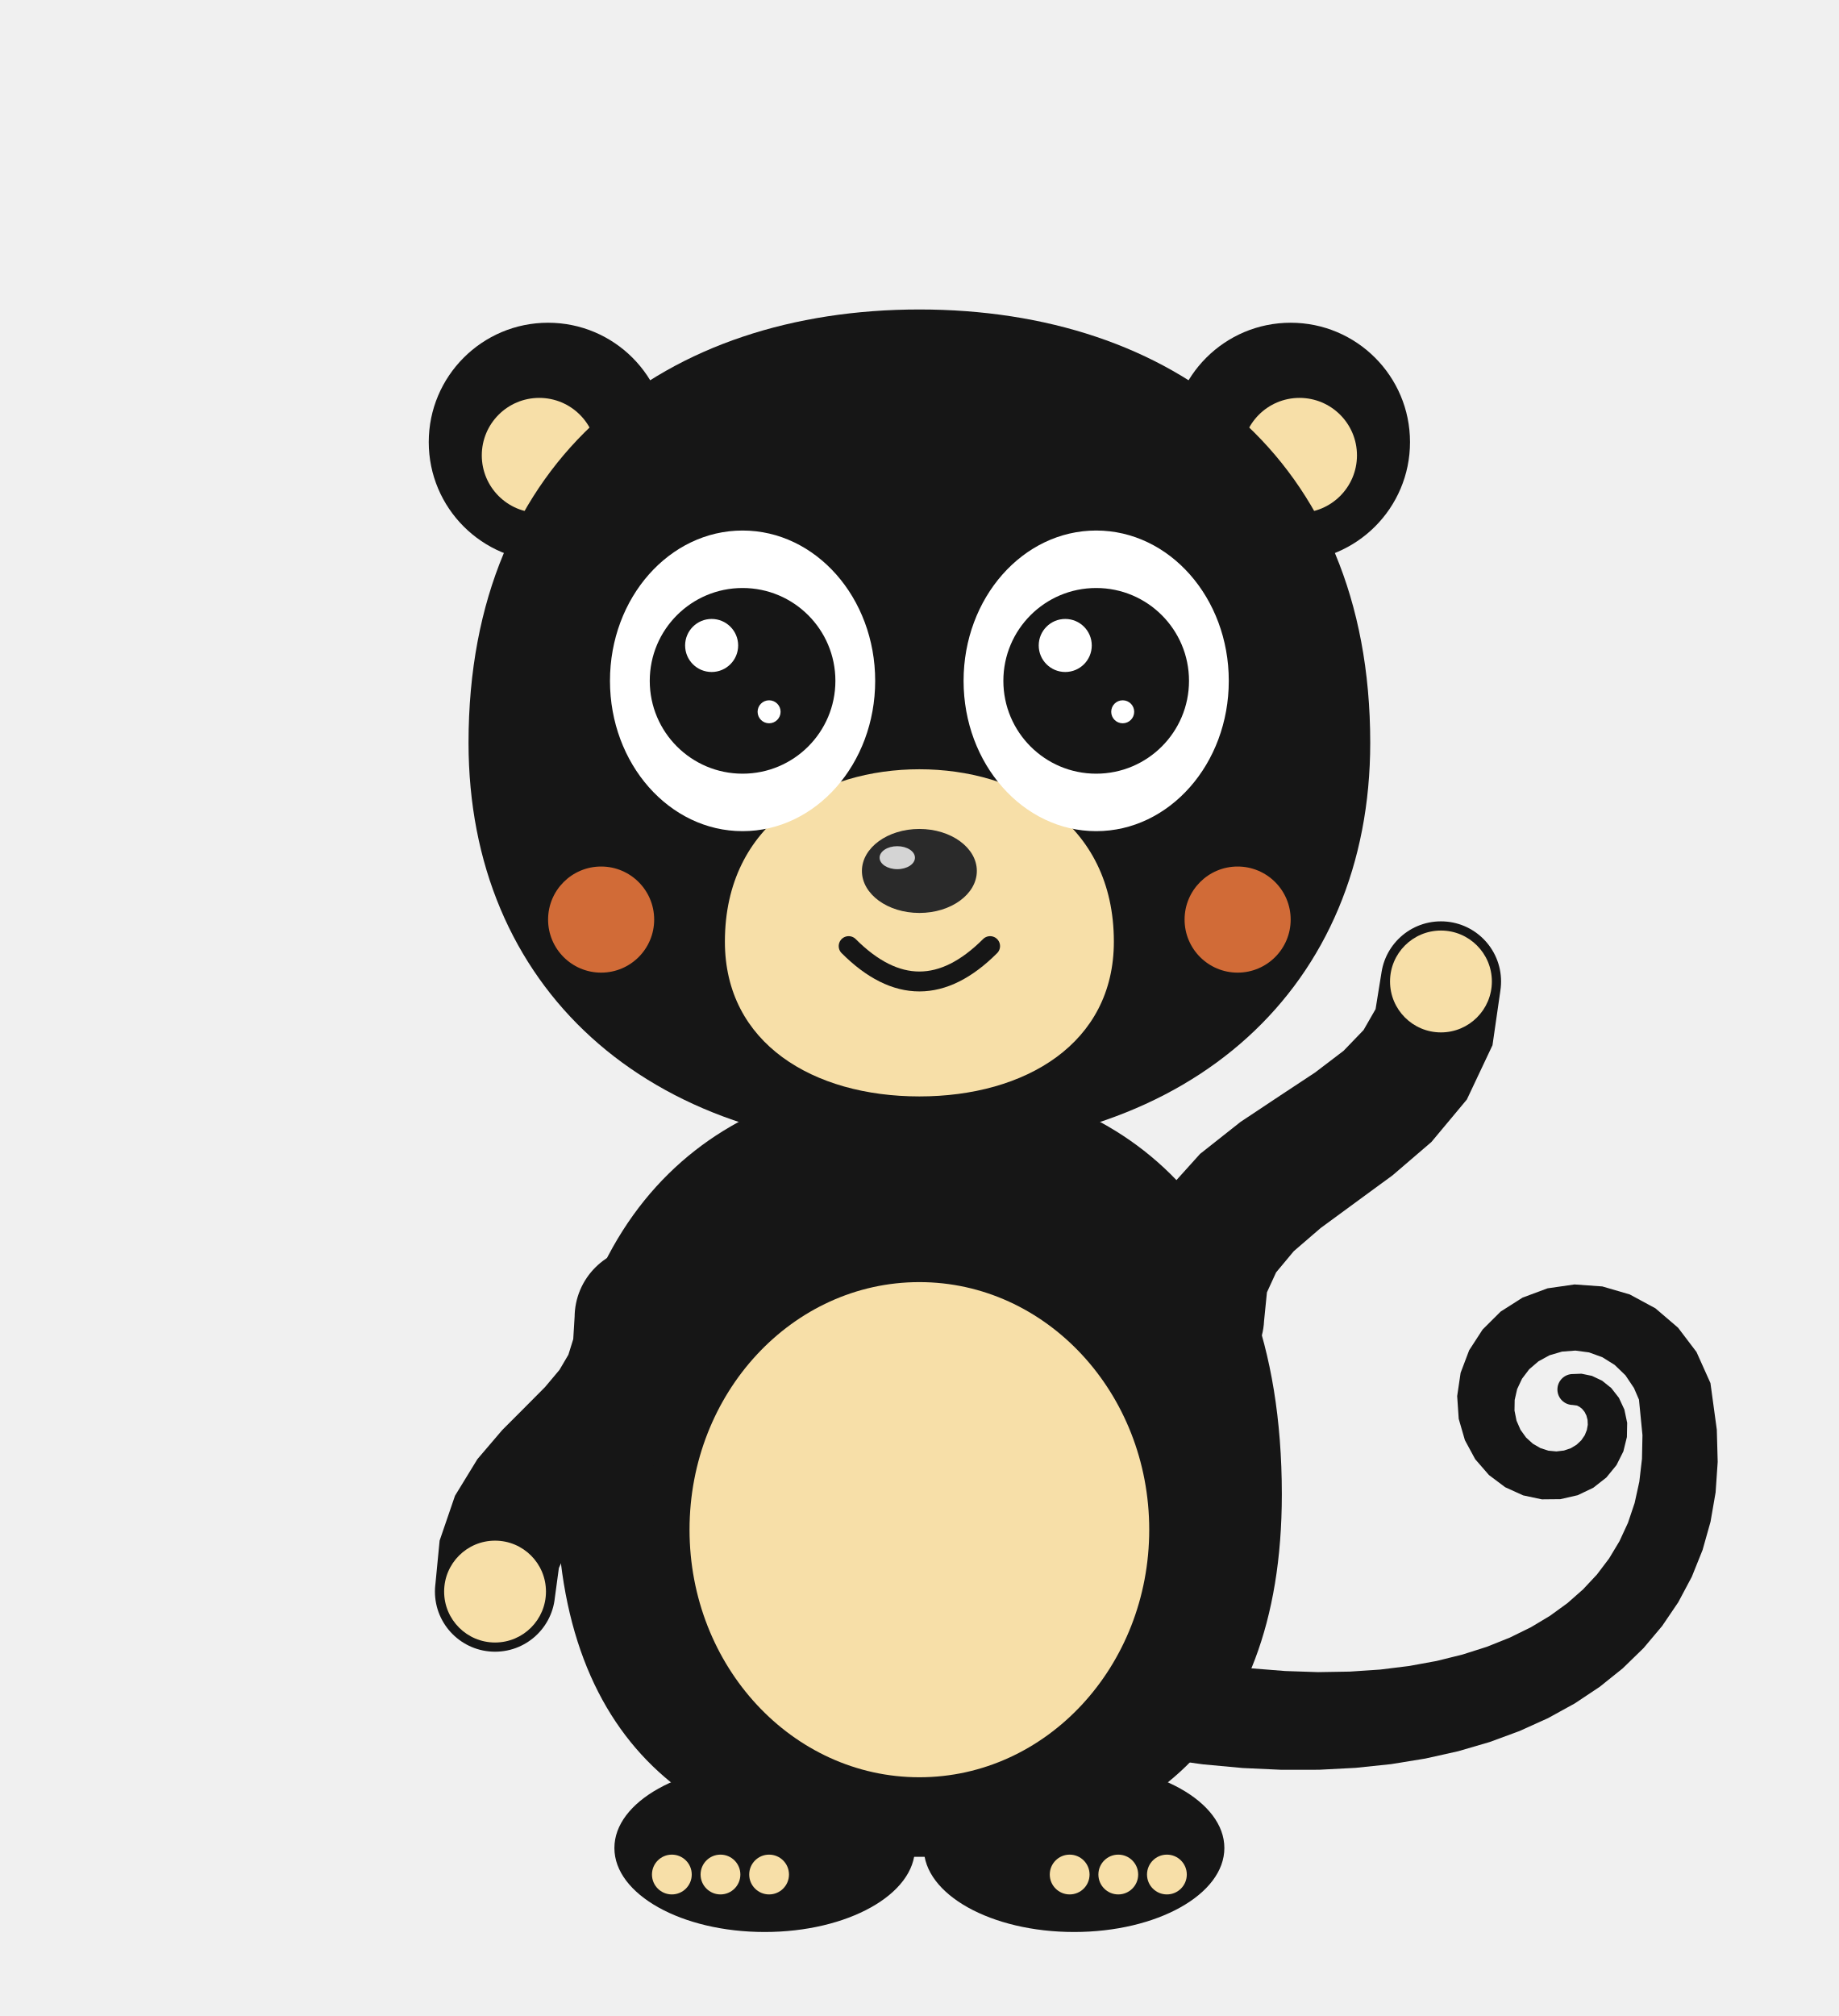
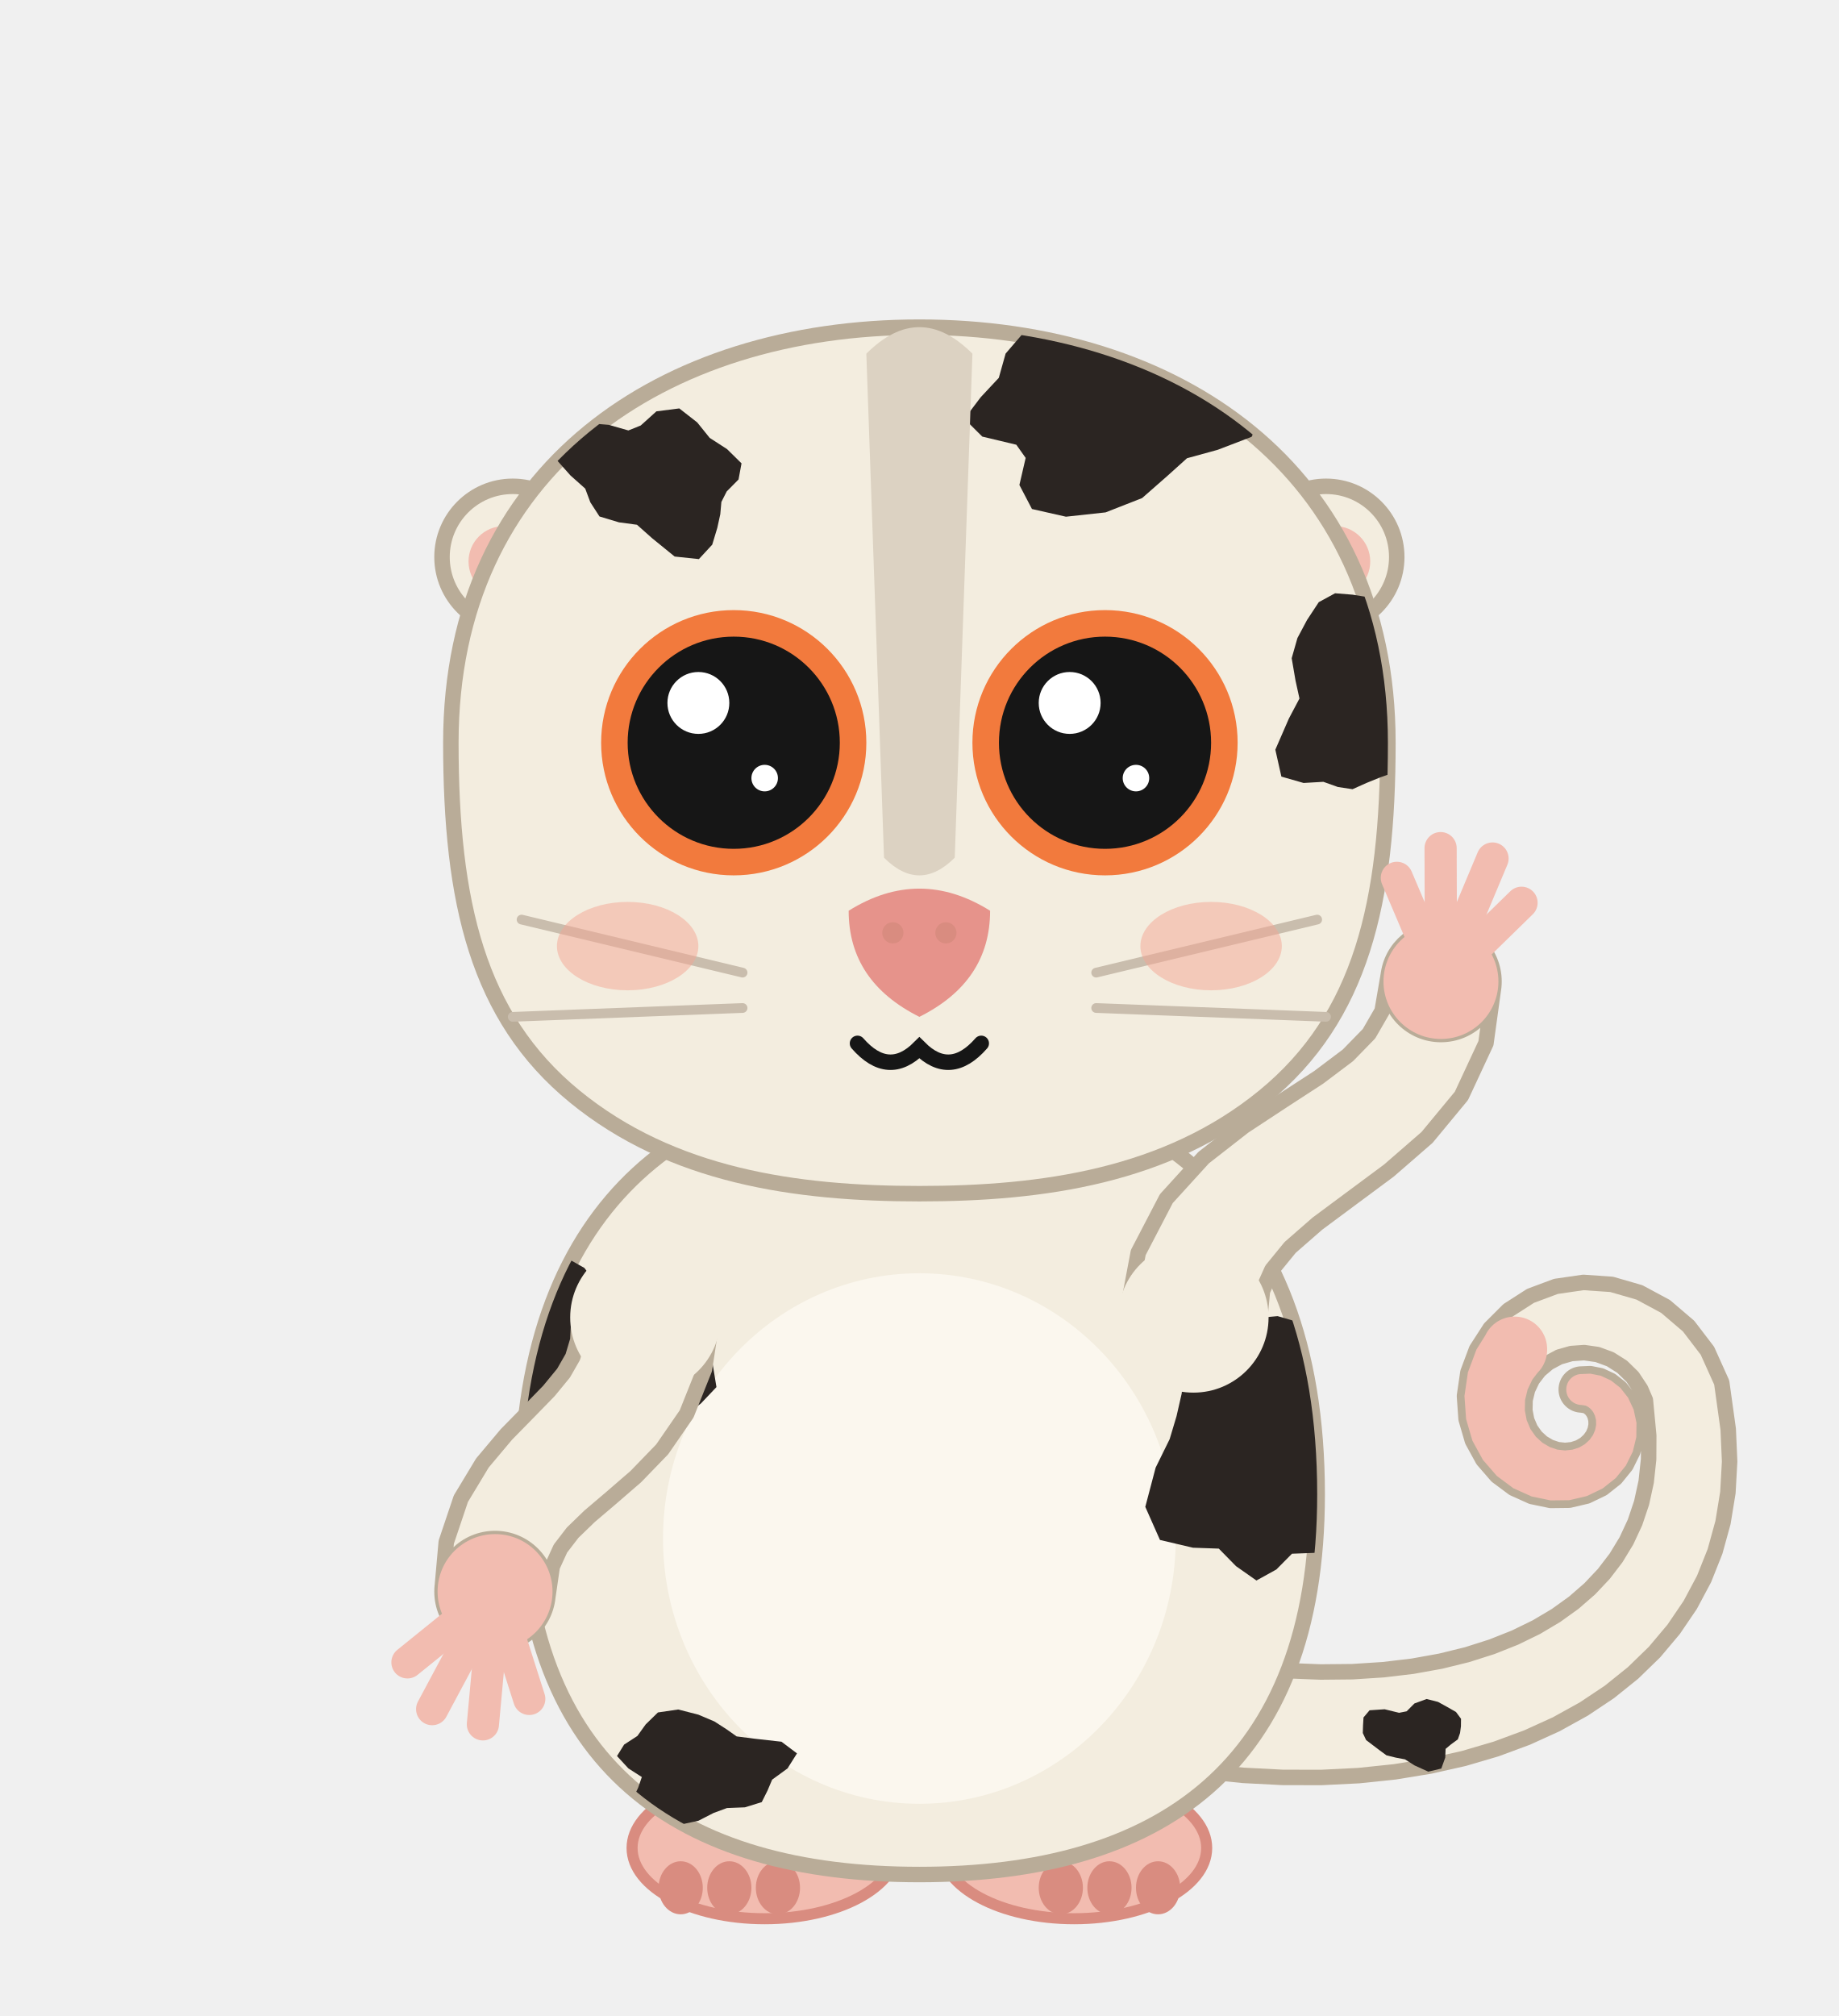
<svg xmlns="http://www.w3.org/2000/svg" viewBox="-8 -8 416 456" width="416" height="456">
-   <path d="M226.77 383.56L236.19 386.04L245.69 388.15L255.03 389.83L264.19 391.08L273.15 391.91L281.91 392.31L290.43 392.3L298.71 391.87L306.72 391.03L314.46 389.77L321.9 388.11L329.02 386.03L335.81 383.53L342.24 380.62L348.29 377.29L353.92 373.54L359.12 369.37L363.84 364.78L368.04 359.79L371.69 354.41L374.75 348.66L377.19 342.59L378.99 336.2L380.14 329.55L380.61 322.66L380.41 315.38L378.97 304.84L375.81 297.8L371.64 292.31L366.52 287.93L360.71 284.79L354.51 282.98L348.21 282.53L342.11 283.41L336.46 285.51L331.5 288.67L327.43 292.72L324.38 297.42L322.45 302.52L321.67 307.78L322.02 312.93L323.42 317.76L325.75 322.06L328.86 325.64L332.54 328.4L336.6 330.24L340.83 331.14L345.01 331.1L348.94 330.2L352.46 328.52L355.42 326.2L357.71 323.4L359.27 320.29L360.07 317.04L360.13 313.84L359.5 310.83L358.26 308.17L356.54 305.97L354.46 304.3L352.16 303.21L349.8 302.72L347.93 302.79L347.78 309.79L348.76 309.92L349.36 310.22L349.95 310.69L350.49 311.35L350.91 312.18L351.17 313.17L351.22 314.27L351.01 315.45L350.53 316.64L349.75 317.78L348.69 318.78L347.37 319.58L345.82 320.1L344.11 320.3L342.31 320.13L340.51 319.55L338.79 318.55L337.26 317.16L336 315.41L335.1 313.35L334.64 311.07L334.68 308.65L335.24 306.2L336.34 303.86L337.96 301.72L340.06 299.92L342.56 298.55L345.39 297.72L348.41 297.49L351.5 297.9L354.51 298.99L357.3 300.73L359.74 303.08L361.67 305.96L362.8 308.58L363.59 316.62L363.48 321.98L362.88 327.14L361.82 331.96L360.31 336.45L358.38 340.62L356.04 344.51L353.3 348.13L350.16 351.49L346.62 354.61L342.68 357.47L338.33 360.08L333.58 362.41L328.44 364.47L322.92 366.23L317.04 367.69L310.81 368.83L304.25 369.64L297.38 370.1L290.21 370.22L282.77 369.97L275.07 369.36L267.14 368.37L258.99 367L250.65 365.23L242.13 363.07L233.23 360.44ZM218 372a12 12 0 1 0 24 0a12 12 0 1 0 -24 0ZM344.35 306.29a3.5 3.5 0 1 0 7 0a3.5 3.5 0 1 0 -7 0Z" fill="#161616" fill-rule="nonzero" />
-   <ellipse cx="165" cy="410" rx="34" ry="19" fill="#161616" />
-   <circle cx="144" cy="416" r="4.5" fill="#F7DFA8" />
-   <circle cx="155" cy="416" r="4.5" fill="#F7DFA8" />
-   <circle cx="166" cy="416" r="4.5" fill="#F7DFA8" />
-   <ellipse cx="235" cy="410" rx="34" ry="19" fill="#161616" />
-   <circle cx="234" cy="416" r="4.5" fill="#F7DFA8" />
-   <circle cx="245" cy="416" r="4.5" fill="#F7DFA8" />
-   <circle cx="256" cy="416" r="4.5" fill="#F7DFA8" />
-   <path d="M118 330C118 262 158 236 200 236C242 236 282 262 282 330C282 388 248 412 200 412C152 412 118 388 118 330Z" fill="#161616" />
-   <ellipse cx="200" cy="338" rx="52" ry="56" fill="#F7DFA8" />
-   <path d="M122.1 288.2L121.69 294.9L120.59 298.43L118.57 301.86L115.32 305.73L110.88 310.2L105.6 315.49L100.01 322.04L94.94 330.32L91.46 340.47L90.49 350.47L117.51 353.53L118.44 346.67L120.13 342.93L122.68 339.55L126.34 335.93L131.12 331.8L136.74 326.85L142.75 320.55L148.34 312.32L152.41 301.96L153.9 291.8ZM122 290a16 16 0 1 0 32 0a16 16 0 1 0 -32 0ZM90.4 352a13.6 13.6 0 1 0 27.2 0a13.6 13.6 0 1 0 -27.2 0Z" fill="#161616" />
-   <circle cx="104" cy="352" r="11.52" fill="#F7DFA8" />
+   <path d="M226.24 384.44L235.72 387.14L245.34 389.45L254.81 391.28L264.13 392.65L273.26 393.57L282.19 394.03L290.9 394.05L299.38 393.63L307.59 392.77L315.53 391.47L323.17 389.75L330.49 387.6L337.47 385.02L344.09 382.01L350.31 378.57L356.11 374.7L361.46 370.4L366.32 365.68L370.64 360.55L374.39 355.03L377.53 349.14L380.01 342.91L381.81 336.38L382.92 329.59L383.31 322.57L382.99 315.28L381.52 304.71L378.28 297.52L374.03 291.96L368.82 287.51L362.91 284.33L356.61 282.51L350.21 282.07L344.01 282.97L338.27 285.11L333.24 288.34L329.12 292.46L326.04 297.23L324.1 302.42L323.32 307.75L323.69 312.98L325.12 317.88L327.5 322.22L330.65 325.85L334.39 328.63L338.52 330.49L342.8 331.38L347.03 331.33L351 330.4L354.56 328.69L357.54 326.33L359.84 323.49L361.4 320.34L362.2 317.06L362.24 313.83L361.59 310.81L360.33 308.13L358.59 305.92L356.48 304.26L354.17 303.18L351.8 302.71L349.93 302.79L349.78 309.79L350.75 309.94L351.34 310.25L351.92 310.73L352.44 311.39L352.84 312.22L353.08 313.19L353.11 314.28L352.89 315.43L352.4 316.59L351.62 317.68L350.57 318.65L349.27 319.41L347.76 319.9L346.09 320.08L344.34 319.89L342.6 319.3L340.94 318.32L339.46 316.96L338.25 315.24L337.4 313.24L336.98 311.02L337.03 308.67L337.6 306.31L338.68 304.04L340.26 301.98L342.31 300.25L344.75 298.94L347.49 298.16L350.41 297.95L353.4 298.38L356.31 299.45L359 301.15L361.34 303.44L363.19 306.23L364.25 308.7L365.01 316.72L364.98 322.08L364.43 327.17L363.39 331.93L361.9 336.36L359.97 340.51L357.62 344.38L354.85 348L351.66 351.38L348.06 354.51L344.04 357.4L339.6 360.04L334.76 362.4L329.53 364.48L323.91 366.27L317.93 367.74L311.61 368.88L304.96 369.67L298 370.12L290.77 370.19L283.27 369.89L275.53 369.21L267.58 368.12L259.43 366.63L251.1 364.73L242.63 362.4L233.76 359.56ZM217 372a13 13 0 1 0 26 0a13 13 0 1 0 -26 0ZM346.35 306.29a3.5 3.5 0 1 0 7 0a3.5 3.5 0 1 0 -7 0Z" fill="#F3EDDF" stroke="#B9AC98" stroke-width="3.5" stroke-linejoin="round" />
+   <path d="M328.64 293.09L326.04 297.23L324.1 302.42L323.32 307.75L323.69 312.98L325.12 317.88L327.5 322.22L330.65 325.85L334.39 328.63L338.52 330.49L342.8 331.38L347.03 331.33L351 330.4L354.56 328.69L357.54 326.33L359.84 323.49L361.4 320.34L362.2 317.06L362.24 313.83L361.59 310.81L360.33 308.13L358.59 305.92L356.48 304.26L354.17 303.18L351.8 302.71L349.93 302.79L349.78 309.79L350.75 309.94L351.34 310.25L351.92 310.73L352.44 311.39L352.84 312.22L353.08 313.19L353.11 314.28L352.89 315.43L352.4 316.59L351.62 317.68L350.57 318.65L349.27 319.41L347.76 319.9L346.09 320.08L344.34 319.89L342.6 319.3L340.94 318.32L339.46 316.96L338.25 315.24L337.4 313.24L336.98 311.02L337.03 308.67L337.6 306.31L338.68 304.04L340.75 301.35ZM327.36 297.22a7.331 7.331 0 1 0 14.661 0a7.331 7.331 0 1 0 -14.661 0ZM346.35 306.29a3.5 3.5 0 1 0 7 0a3.5 3.5 0 1 0 -7 0Z" fill="#F2BCB0" />
+   <path d="M322.32 384L321.82 385.43L320.3 386.54L319.05 387.58L318.97 389.56L318.08 392.03L315.13 392.73L312 391.31L309.87 389.95L307.79 389.56L305.68 389.04L304.2 387.96L302.72 386.84L301.07 385.59L300.32 384L300.37 382.31L300.48 380.47L301.85 378.85L305.26 378.62L308.53 379.42L310.24 379.08L312 377.31L314.76 376.3L317.33 376.95L319.4 378.09L321.4 379.23L322.54 380.77L322.52 382.47Z" fill="#2B2522" transform="rotate(0 312 384)" />
+   <ellipse cx="165" cy="410" rx="30" ry="16" fill="#F2BCB0" stroke="#D98C80" stroke-width="2.5" />
+   <ellipse cx="146" cy="419" rx="5" ry="6" fill="#D98C80" />
+   <ellipse cx="157" cy="419" rx="5" ry="6" fill="#D98C80" />
+   <ellipse cx="168" cy="419" rx="5" ry="6" fill="#D98C80" />
+   <ellipse cx="235" cy="410" rx="30" ry="16" fill="#F2BCB0" stroke="#D98C80" stroke-width="2.5" />
+   <ellipse cx="232" cy="419" rx="5" ry="6" fill="#D98C80" />
+   <ellipse cx="243" cy="419" rx="5" ry="6" fill="#D98C80" />
+   <ellipse cx="254" cy="419" rx="5" ry="6" fill="#D98C80" />
+   <defs>
+     <clipPath id="b1">
+       <path d="M110 330C110 262 150 236 200 236C250 236 290 262 290 330C290 392 254 416 200 416C146 416 110 392 110 330Z" />
+     </clipPath>
+   </defs>
+   <path d="M110 330C110 262 150 236 200 236C250 236 290 262 290 330C290 392 254 416 200 416C146 416 110 392 110 330Z" fill="#F3EDDF" stroke="#B9AC98" stroke-width="3.5" stroke-linejoin="round" />
+   <ellipse cx="200" cy="340" rx="58" ry="60" fill="#FBF7EE" />
+   <g clip-path="url(#b1)">
+     <path d="M150.32 300L150.96 303.94L149.48 307.83L143.52 309.67L138.39 310.75L136.41 314.97L132.86 320.81L126 322.73L119.37 320.1L114.6 316.39L111.23 312.82L109.19 309.28L106.35 306.55L101.32 303.9L98.32 300L100.27 295.93L102.63 292.21L102.86 287.23L105.97 282.61L113.85 282.53L121.29 285.71L126 286.73L130.94 285L137.16 283.96L143.65 284.68L149.85 286.84L153.2 290.93L152.01 295.89Z" fill="#2B2522" transform="rotate(30 126 300)" />
+     <path d="M297.1 320L300.24 327.55L299.42 335.38L296.2 341.97L291.01 345.66L284.89 345.18L280.1 344.52L276 347.42L271.13 349.09L267.14 345.09L264 340.51L258.26 339.29L251.23 336.27L249.26 328.32L253.1 320L257.35 314.19L259.78 309.35L261.8 304.56L263.58 298.75L265.8 291.12L270.31 286.03L276 287.42L280.92 290.59L286.23 291.03L291.44 293.6L292.66 301.88L290.87 310.24L292.15 314.97Z" fill="#2B2522" transform="rotate(-10 276 320)" />
+     <path d="M170.17 392L166.69 394.54L165.64 397.02L164.34 399.62L160.53 400.8L156.47 400.96L153.45 402.07L150 403.84L145.62 404.78L140.77 404.78L136.22 403.52L134.52 400.23L136.37 396.38L137.21 393.95L134.17 392L131.59 389.2L133.2 386.61L136.2 384.66L138.08 382.04L140.85 379.34L145.44 378.67L150 379.84L153.63 381.38L156.39 383.16L158.66 384.76L162.66 385.27L168.8 385.96L172.31 388.6Z" fill="#2B2522" transform="rotate(0 150 392)" />
+   </g>
+   <path d="M123.09 288.32L122.72 295.14L121.59 298.93L119.5 302.58L116.2 306.6L111.77 311.15L106.57 316.45L101.14 322.91L96.27 330.98L92.96 340.81L92.08 350.65L115.92 353.35L116.94 346.32L118.8 342.26L121.55 338.68L125.37 334.98L130.23 330.85L135.86 325.98L141.81 319.83L147.34 311.82L151.37 301.73L152.91 291.68ZM123 290a15 15 0 1 0 30 0a15 15 0 1 0 -30 0ZM92 352a12 12 0 1 0 24 0a12 12 0 1 0 -24 0Z" fill="#F3EDDF" stroke="#B9AC98" stroke-width="3.5" stroke-linejoin="round" />
+   <circle cx="138" cy="290" r="17" fill="#F3EDDF" />
+   <circle cx="104" cy="352" r="13" fill="#F2BCB0" />
+   <path d="M105.58 356.95L111.74 376.28" stroke="#F2BCB0" stroke-width="7.28" stroke-linecap="round" />
+   <path d="M103.53 357.18L101.25 382.03" stroke="#F2BCB0" stroke-width="7.28" stroke-linecap="round" />
+   <path d="M101.55 356.58L89.77 378.59" stroke="#F2BCB0" stroke-width="7.28" stroke-linecap="round" />
+   <path d="M99.95 355.27L84.18 368.01" stroke="#F2BCB0" stroke-width="7.28" stroke-linecap="round" />
  <g transform="rotate(0 200 165)">
-     <circle cx="116" cy="92" r="27" fill="#161616" />
-     <circle cx="114" cy="95" r="13" fill="#F7DFA8" />
-     <circle cx="284" cy="92" r="27" fill="#161616" />
-     <circle cx="286" cy="95" r="13" fill="#F7DFA8" />
-     <path d="M98 160C98 95 143 62 200 62C257 62 302 95 302 160C302 215 262 252 200 252C138 252 98 215 98 160Z" fill="#161616" />
-     <path d="M156 205C156 178 178 166 200 166C222 166 244 178 244 205C244 228 224 240 200 240C176 240 156 228 156 205Z" fill="#F7DFA8" />
-     <ellipse cx="200" cy="189" rx="13" ry="9.5" fill="#2A2A2A" />
-     <ellipse cx="195" cy="186" rx="4" ry="2.6" fill="#FFFFFF" opacity="0.8" />
-     <path d="M184 206Q200 222 216 206" fill="none" stroke="#161616" stroke-width="4.5" stroke-linecap="round" />
-     <circle cx="128" cy="200" r="12" fill="#F27A3D" opacity="0.85" />
-     <circle cx="272" cy="200" r="12" fill="#F27A3D" opacity="0.85" />
-     <ellipse cx="160" cy="146" rx="30" ry="34" fill="#FFFFFF" />
-     <circle cx="160" cy="146" r="21" fill="#161616" />
-     <circle cx="153" cy="138" r="6" fill="#FFFFFF" />
-     <circle cx="166" cy="153" r="2.6" fill="#FFFFFF" />
-     <ellipse cx="240" cy="146" rx="30" ry="34" fill="#FFFFFF" />
-     <circle cx="240" cy="146" r="21" fill="#161616" />
-     <circle cx="233" cy="138" r="6" fill="#FFFFFF" />
-     <circle cx="246" cy="153" r="2.6" fill="#FFFFFF" />
+     <defs>
+       <clipPath id="h2">
+         <path d="M94 160C94 98 142 66 200 66C258 66 306 98 306 160C306 196 300 222 278 240C256 258 228 262 200 262C172 262 144 258 122 240C100 222 94 196 94 160Z" />
+       </clipPath>
+     </defs>
+     <circle cx="108" cy="118" r="16" fill="#F3EDDF" stroke="#B9AC98" stroke-width="3.5" stroke-linejoin="round" />
+     <circle cx="106" cy="119" r="8" fill="#F2BCB0" />
+     <circle cx="292" cy="118" r="16" fill="#F3EDDF" stroke="#B9AC98" stroke-width="3.5" stroke-linejoin="round" />
+     <circle cx="294" cy="119" r="8" fill="#F2BCB0" />
+     <path d="M94 160C94 98 142 66 200 66C258 66 306 98 306 160C306 196 300 222 278 240C256 258 228 262 200 262C172 262 144 258 122 240C100 222 94 196 94 160Z" fill="#F3EDDF" stroke="#B9AC98" stroke-width="3.5" stroke-linejoin="round" />
+     <g clip-path="url(#h2)">
+       <path d="M281.52 84L276.69 88.12L276.28 92.58L273.11 96.72L264.99 98L257.8 98.42L252.73 101.35L246 105.12L237.24 106.57L228.27 105.66L221.11 102.36L219.46 96.45L222.12 90.76L220.67 87.4L213.52 84L210.4 79.22L215.02 75.22L219.94 71.78L222.59 66.73L228.3 62.38L237.6 62.35L246 65.12L252.37 67.57L257.77 69.62L263.51 71.08L272.62 71.51L283.39 73.41L286.97 78.5Z" fill="#2B2522" transform="rotate(-12 246 84)" />
+       <path d="M156.18 100L156.9 102.7L157.32 105.84L157.54 109.79L155.82 113.89L150.47 115.22L144.26 113.07L140 111.38L136 112.26L131.39 112.52L128.35 110.22L126.2 107.7L122.05 106.05L117.5 103.59L116.18 100L117.9 96.47L121.29 93.69L126.27 92.33L130.88 92L133.12 89.99L135.36 85.77L140 83.38L144.9 84.97L148.74 87.29L153.29 88.33L157.48 90.24L158.09 93.9L156.5 97.36Z" fill="#2B2522" transform="rotate(20 140 100)" />
+       <path d="M317.99 150L316.3 155.74L313.06 159.97L310.55 163.76L307.65 166.64L304.25 167.84L301.17 169.09L298 170.51L294.68 170.01L291.4 168.84L286.92 169.1L281.9 167.66L280.53 161.57L283.6 154.52L285.99 150L285.1 145.95L284.23 140.88L285.53 136.32L287.7 132.24L290.36 128.2L294.05 126.19L298 126.51L301.8 127.12L305.29 129.19L306.87 134.7L306.92 140.22L309.36 142.48L314.8 144.73Z" fill="#2B2522" transform="rotate(0 298 150)" />
+     </g>
+     <path d="M188 72Q200 60 212 72L208 186Q200 194 192 186Z" fill="#DCD2C2" />
+     <path d="M184 198Q200 188 216 198Q216 214 200 222Q184 214 184 198Z" fill="#E6938B" />
+     <circle cx="194" cy="203" r="2.4" fill="#D98C80" />
+     <circle cx="206" cy="203" r="2.4" fill="#D98C80" />
+     <path d="M186 228Q193 236 200 229Q207 236 214 228" fill="none" stroke="#161616" stroke-width="3.5" stroke-linecap="round" />
+     <path d="M160 212L110 200M160 220L108 222" fill="none" stroke="#C9BDAD" stroke-width="2.2" stroke-linecap="round" />
+     <path d="M240 212L290 200M240 220L292 222" fill="none" stroke="#C9BDAD" stroke-width="2.2" stroke-linecap="round" />
+     <ellipse cx="134" cy="206" rx="16" ry="10" fill="#F3A694" opacity="0.5" />
+     <ellipse cx="266" cy="206" rx="16" ry="10" fill="#F3A694" opacity="0.5" />
+     <circle cx="158" cy="160" r="30" fill="#F27A3D" />
+     <circle cx="158" cy="160" r="24" fill="#161616" />
+     <circle cx="150" cy="151" r="7" fill="#FFFFFF" />
+     <circle cx="165" cy="168" r="3" fill="#FFFFFF" />
+     <circle cx="242" cy="160" r="30" fill="#F27A3D" />
+     <circle cx="242" cy="160" r="24" fill="#161616" />
+     <circle cx="234" cy="151" r="7" fill="#FFFFFF" />
+     <circle cx="249" cy="168" r="3" fill="#FFFFFF" />
  </g>
-   <path d="M277.82 292.4L278.63 284.32L280.7 279.81L284.7 275.01L290.77 269.78L298.46 264.14L307.06 257.84L315.84 250.31L323.86 240.7L329.66 228.42L331.45 216.04L304.55 211.96L303.21 220.25L300.49 224.99L295.97 229.68L289.51 234.6L281.54 239.86L272.65 245.77L263.5 253L254.95 262.49L248.51 275.01L246.18 287.6ZM246 290a16 16 0 1 0 32 0a16 16 0 1 0 -32 0ZM304.4 214a13.6 13.6 0 1 0 27.2 0a13.6 13.6 0 1 0 -27.2 0Z" fill="#161616" />
-   <circle cx="318" cy="214" r="11.52" fill="#F7DFA8" />
+   <path d="M276.83 292.25L277.61 284L279.77 279.19L283.88 274.16L290.03 268.79L297.72 263.08L306.24 256.76L314.85 249.28L322.63 239.88L328.18 227.97L329.86 215.8L306.14 212.2L304.68 220.7L301.72 225.82L296.96 230.7L290.33 235.69L282.28 240.92L273.4 246.76L264.31 253.85L255.87 263.12L249.52 275.32L247.17 287.75ZM247 290a15 15 0 1 0 30 0a15 15 0 1 0 -30 0ZM306 214a12 12 0 1 0 24 0a12 12 0 1 0 -24 0Z" fill="#F3EDDF" stroke="#B9AC98" stroke-width="3.5" stroke-linejoin="round" />
+   <circle cx="262" cy="290" r="17" fill="#F3EDDF" />
+   <circle cx="318" cy="214" r="13" fill="#F2BCB0" />
+   <path d="M315.96 209.22L308.02 190.56" stroke="#F2BCB0" stroke-width="7.28" stroke-linecap="round" />
+   <path d="M317.99 208.8L317.92 183.84" stroke="#F2BCB0" stroke-width="7.28" stroke-linecap="round" />
+   <path d="M320.01 209.21L329.67 186.19" stroke="#F2BCB0" stroke-width="7.28" stroke-linecap="round" />
+   <path d="M321.72 210.37L336.23 196.2" stroke="#F2BCB0" stroke-width="7.28" stroke-linecap="round" />
</svg>
